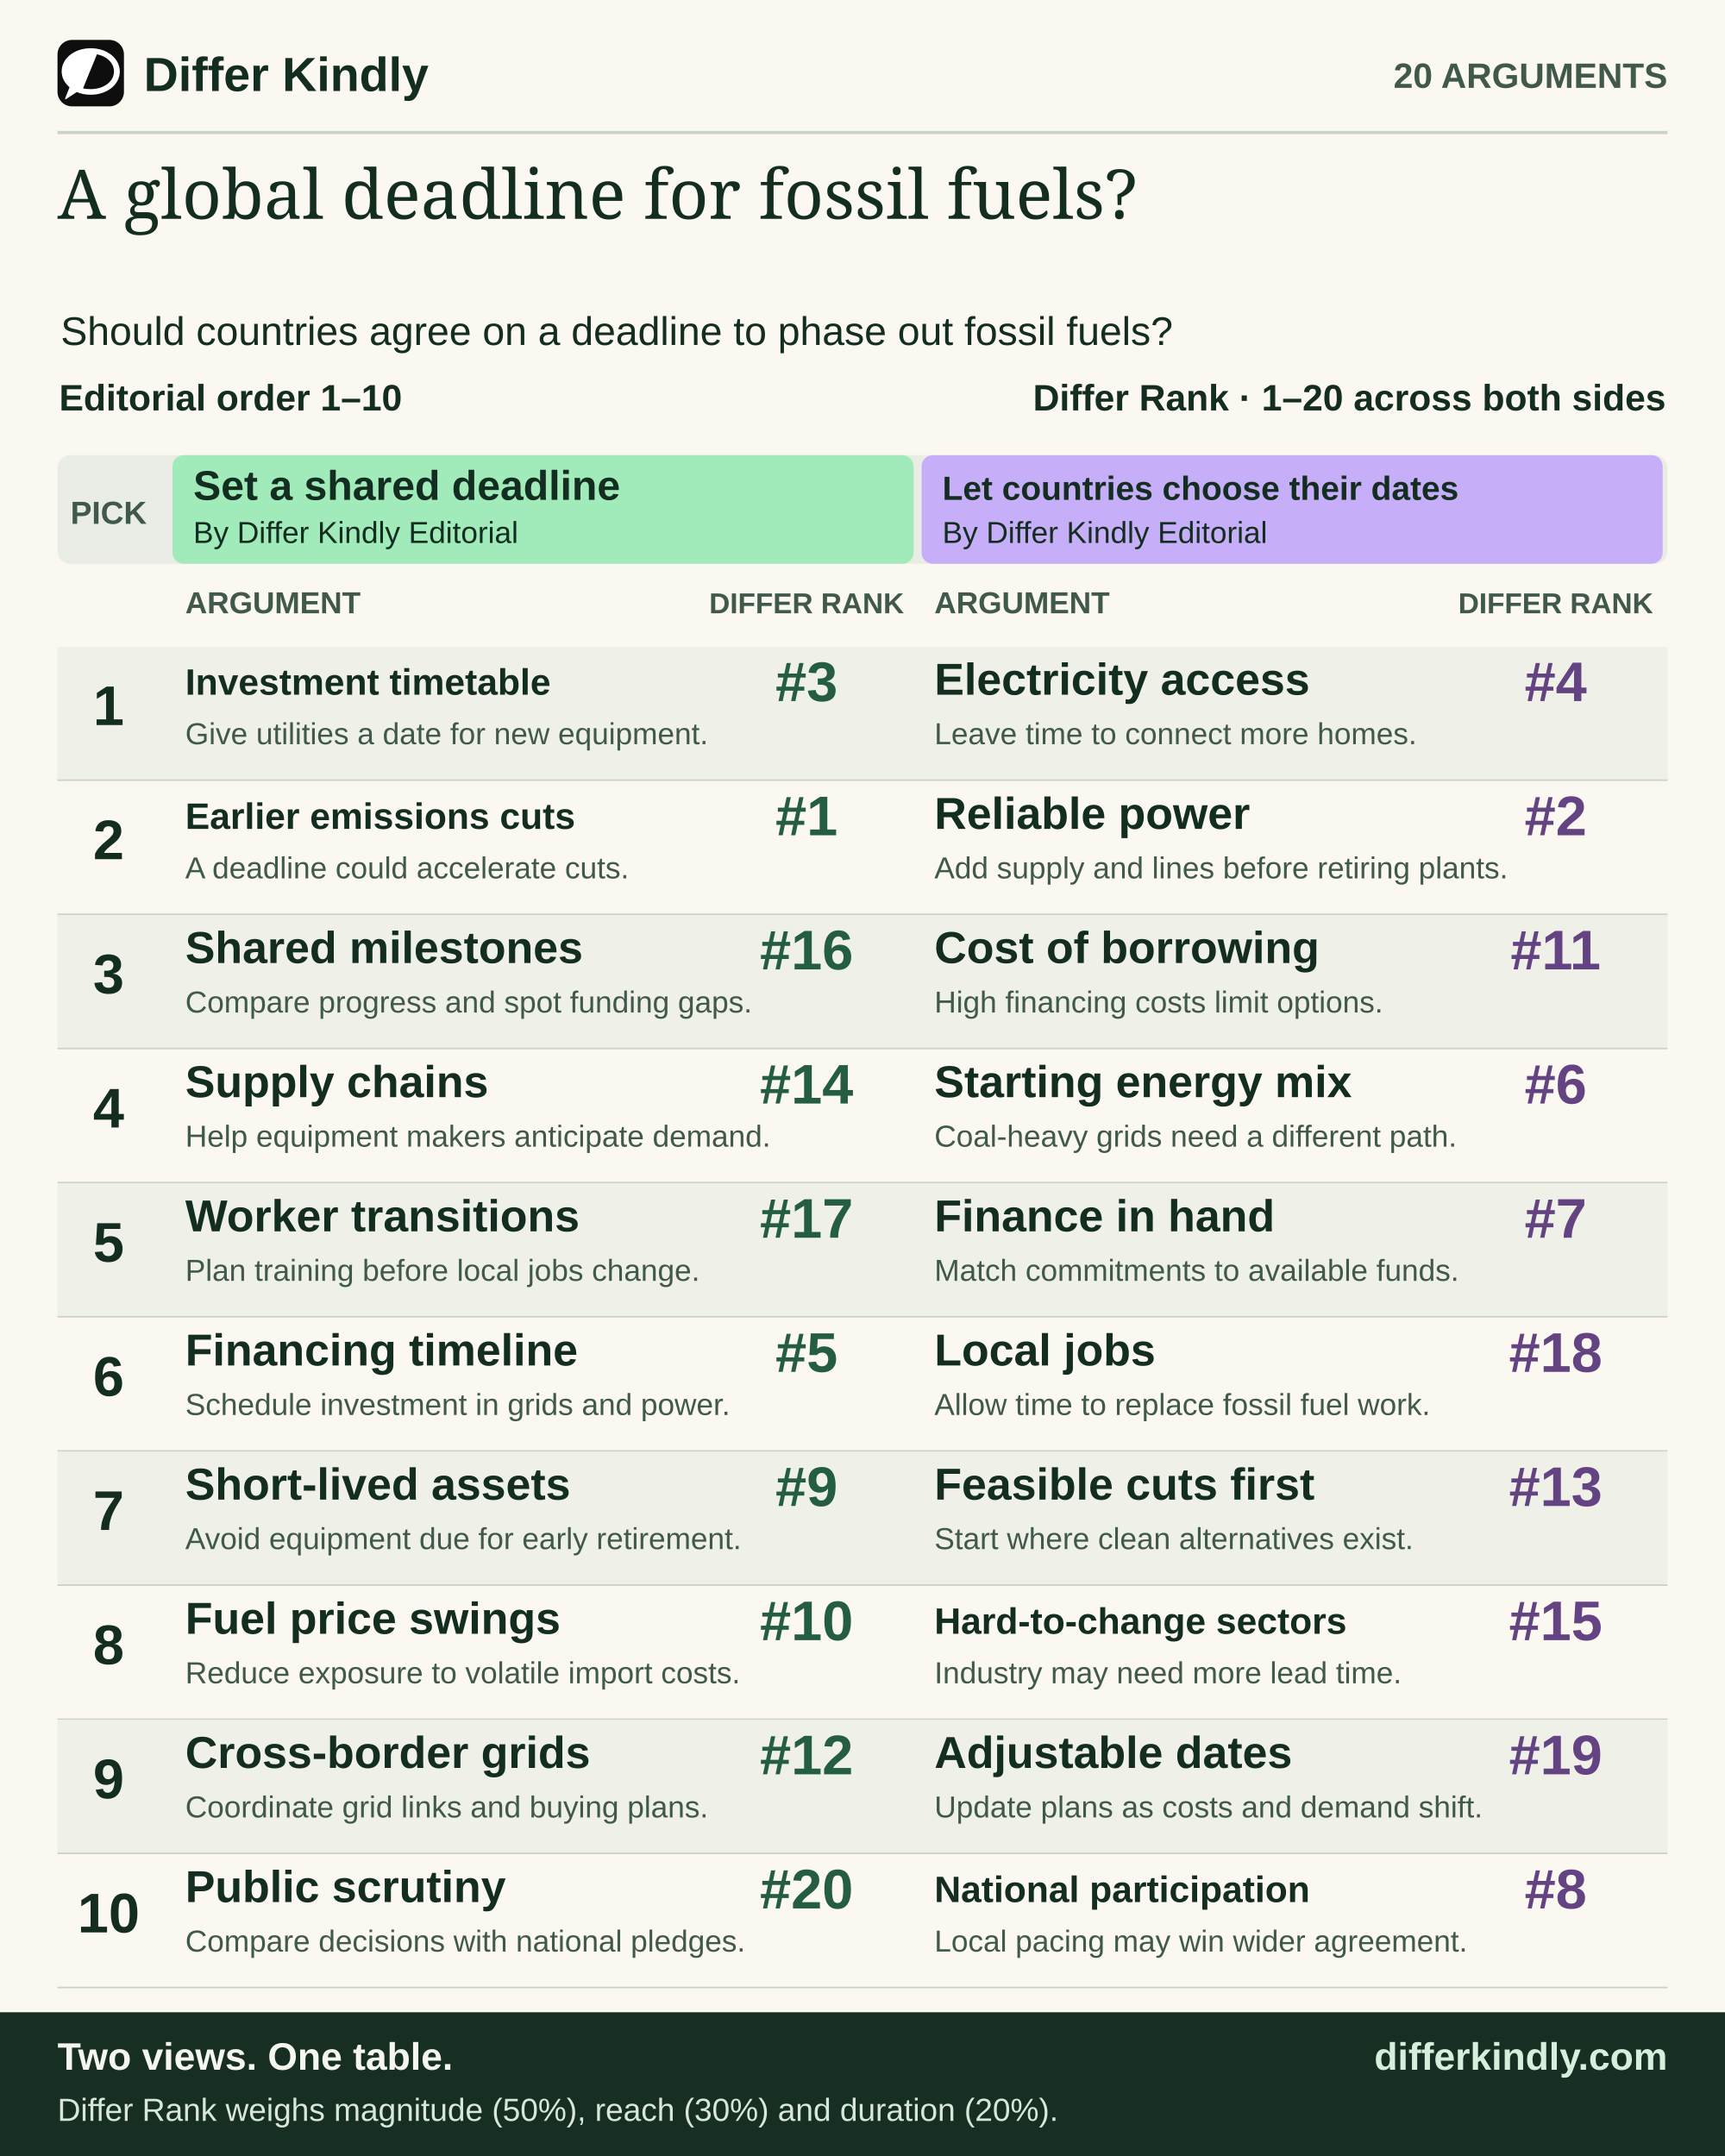
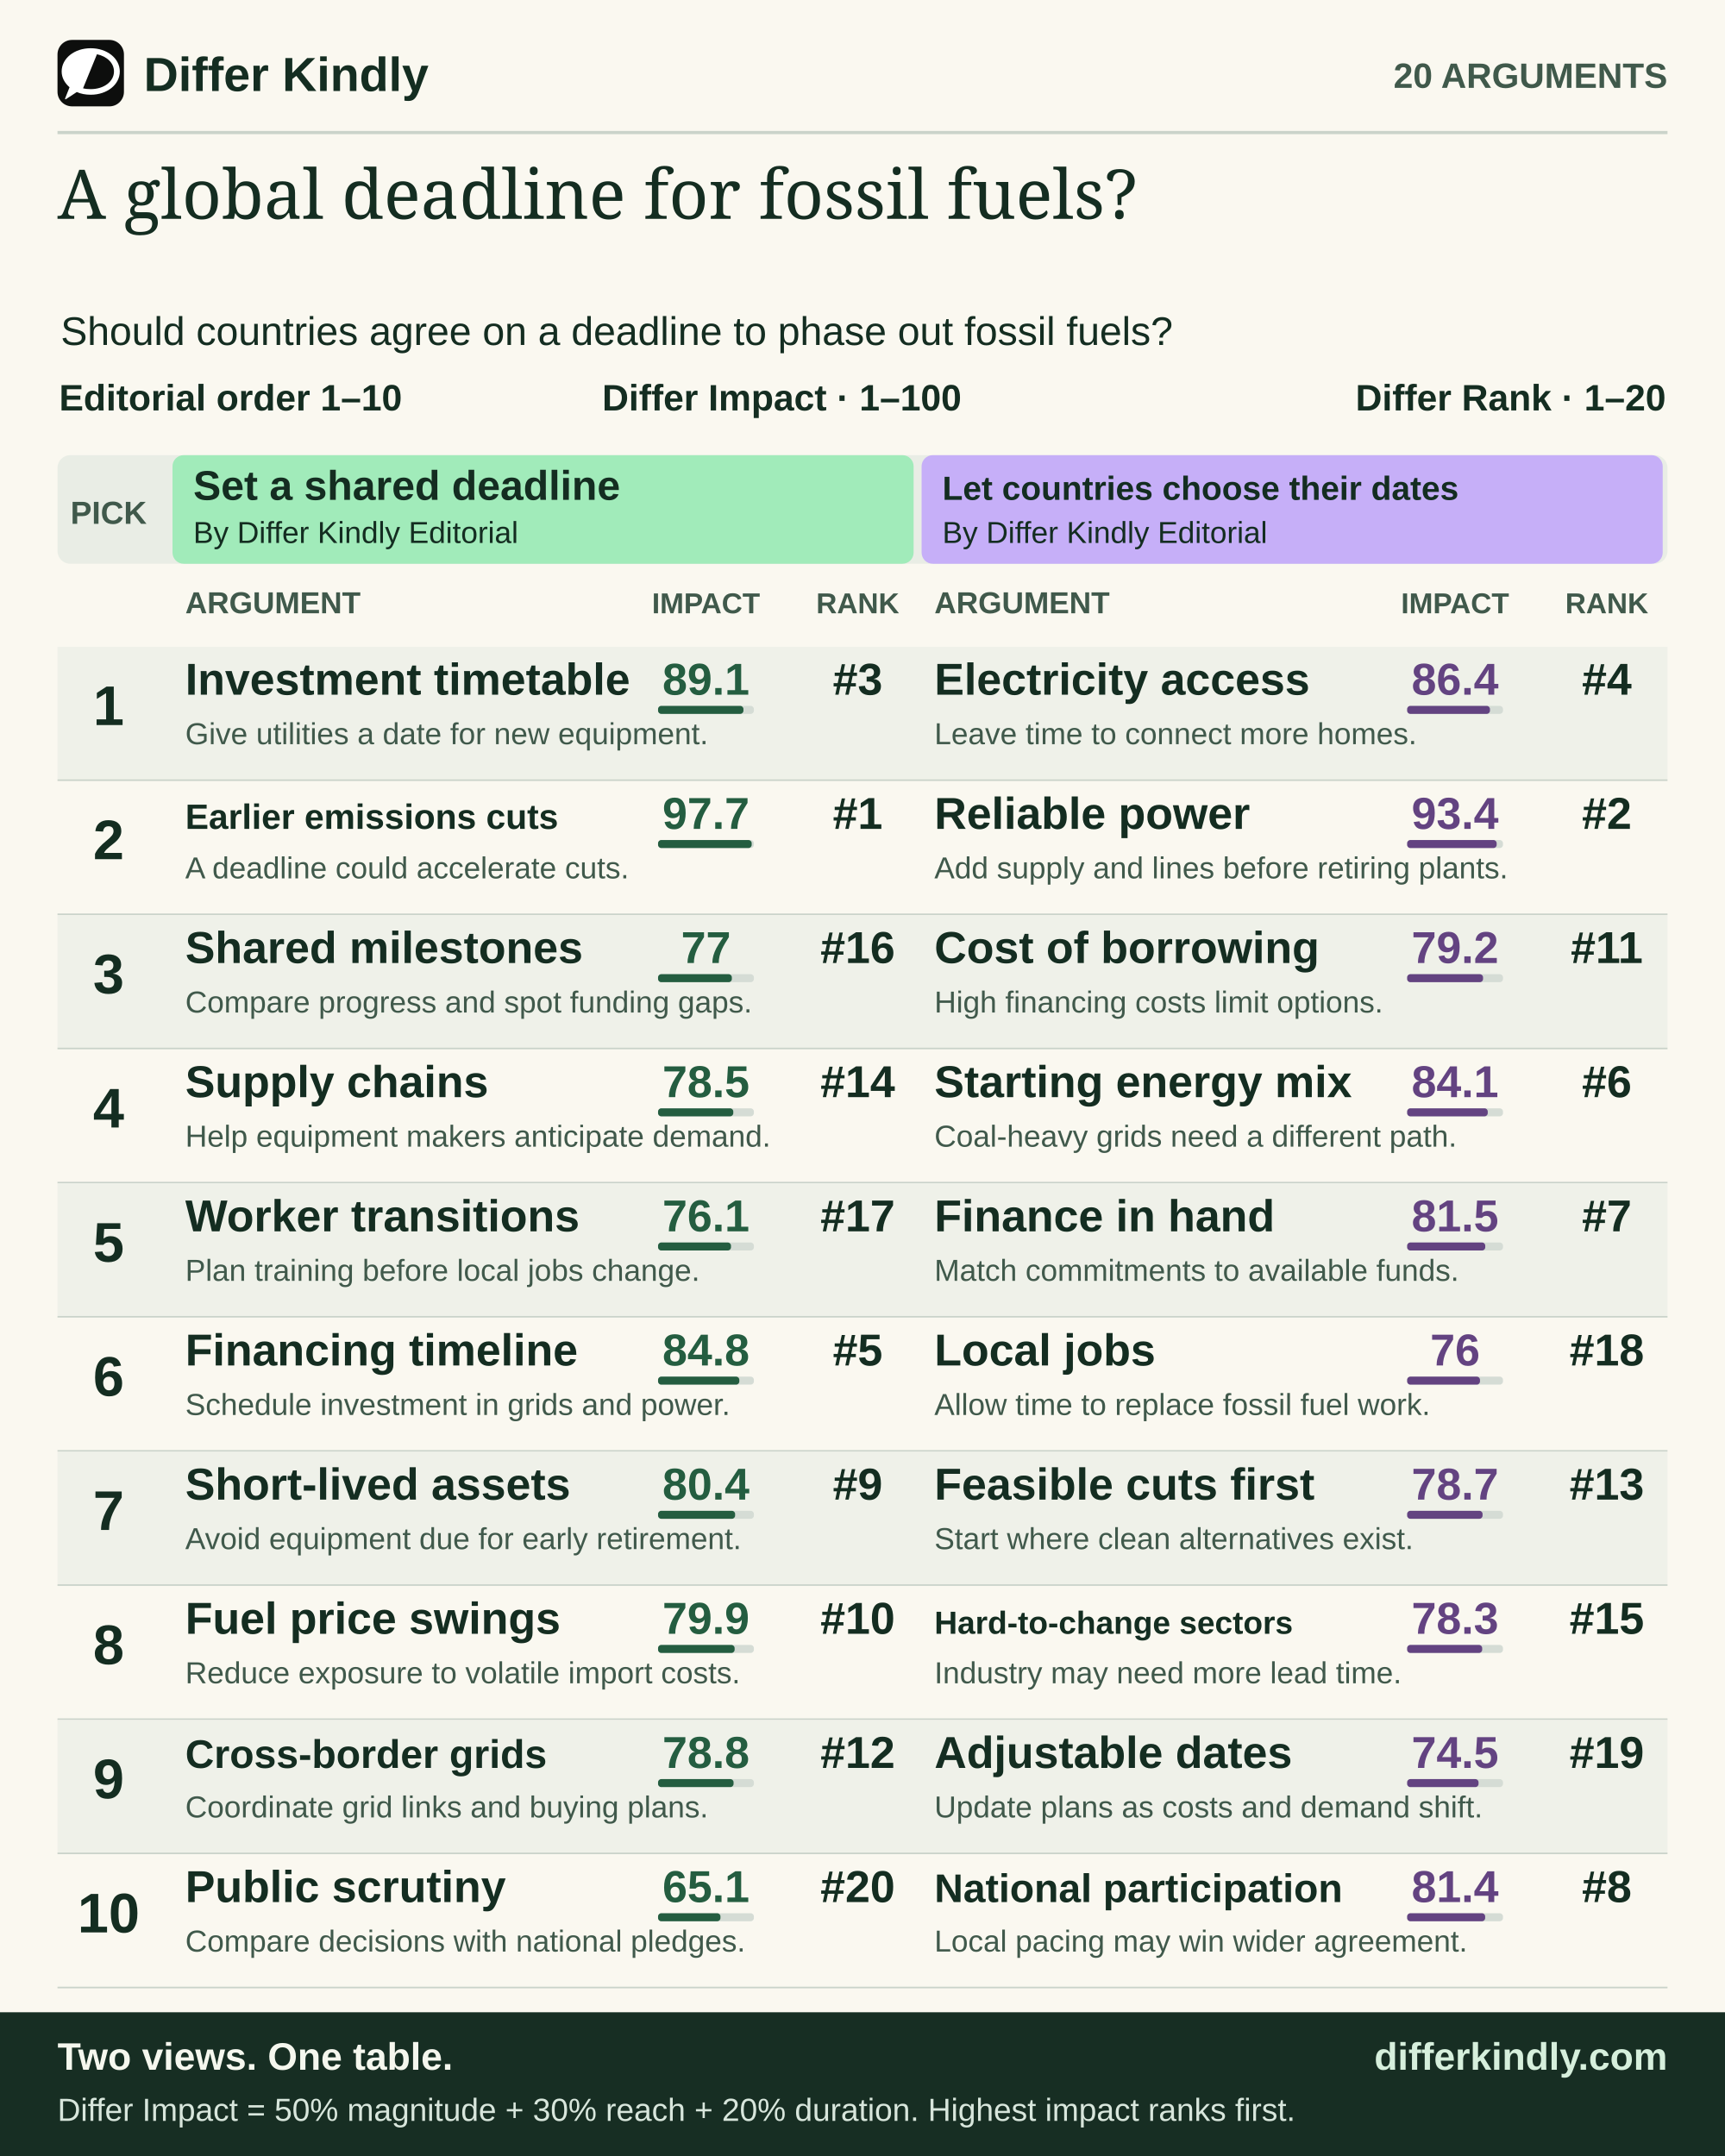
<svg xmlns="http://www.w3.org/2000/svg" width="1080" height="1350" viewBox="0 0 1080 1350" data-poster-format="impact-v2" data-rank-method="differ-rank-v1" role="img" font-family="Arial, sans-serif">
  <rect x="0" y="0" width="1080" height="1350" rx="0" fill="#faf8f0" />
  <g transform="translate(36 25) scale(1.30)">
    <rect width="32" height="32" rx="7" fill="#0d0e0d" />
    <path fill="white" fill-rule="evenodd" d="M16 4C23.9 4 30 8.9 30 15.2S23.9 26.4 16 26.4C13.6 26.4 11.3 26 9.3 25.1L4.1 28.5Q3.5 28.8 3.7 28.1L5.8 22.8C3.4 20.7 2 18.1 2 15.2C2 8.9 8.1 4 16 4ZM19 6.9L12.3 23.3C13.5 23.6 14.7 23.7 16 23.7C22.4 23.7 27.2 20 27.2 15.2C27.2 11.1 23.8 7.9 19 6.9Z" />
  </g>
  <text x="90" y="57" font-size="30" font-weight="700" fill="#142d21">Differ Kindly</text>
  <text x="1044" y="55" font-size="22" font-weight="700" fill="#40594b" text-anchor="end">20 ARGUMENTS</text>
  <rect x="36" y="82" width="1008" height="2" rx="0" fill="#cad3ca" />
  <text x="36" y="137" font-size="43" font-weight="500" fill="#142d21" font-family="Georgia, serif">A global deadline for fossil fuels?</text>
  <text x="38" y="216" font-size="25" font-weight="400" fill="#142d21">Should countries agree on a deadline to phase out fossil fuels?</text>
  <text x="37" y="257" font-size="23" font-weight="700" fill="#142d21">Editorial order 1–10</text>
-   <text x="1043" y="257" font-size="23" font-weight="700" fill="#142d21" text-anchor="end">Differ Rank · 1–20 across both sides</text>
+   <text x="377" y="257" font-size="23" font-weight="700" fill="#142d21">Differ Impact · 1–100</text>
+   <text x="1043" y="257" font-size="23" font-weight="700" fill="#142d21" text-anchor="end">Differ Rank · 1–20</text>
  <rect x="36" y="285" width="1008" height="68" rx="8" fill="#e9ede5" />
  <text x="68" y="328" font-size="20" font-weight="700" fill="#40594b" text-anchor="middle">PICK</text>
  <rect x="108" y="285" width="464" height="68" rx="7" fill="#a1ebba" />
  <text x="121" y="313" font-size="26" font-weight="700" fill="#142d21">Set a shared deadline</text>
  <text x="121" y="340" font-size="19" font-weight="500" fill="#142d21" data-byline="0">By Differ Kindly Editorial</text>
  <text x="116" y="384" font-size="19" font-weight="700" fill="#40594b">ARGUMENT</text>
-   <text x="505" y="384" font-size="18" font-weight="700" fill="#40594b" text-anchor="middle">DIFFER RANK</text>
+   <text x="442" y="384" font-size="18" font-weight="700" fill="#40594b" text-anchor="middle">IMPACT</text>
+   <text x="537" y="384" font-size="18" font-weight="700" fill="#40594b" text-anchor="middle">RANK</text>
  <rect x="577" y="285" width="464" height="68" rx="7" fill="#c6aff8" />
  <text x="590" y="313" font-size="21" font-weight="700" fill="#142d21">Let countries choose their dates</text>
  <text x="590" y="340" font-size="19" font-weight="500" fill="#142d21" data-byline="1">By Differ Kindly Editorial</text>
  <text x="585" y="384" font-size="19" font-weight="700" fill="#40594b">ARGUMENT</text>
-   <text x="974" y="384" font-size="18" font-weight="700" fill="#40594b" text-anchor="middle">DIFFER RANK</text>
+   <text x="911" y="384" font-size="18" font-weight="700" fill="#40594b" text-anchor="middle">IMPACT</text>
+   <text x="1006" y="384" font-size="18" font-weight="700" fill="#40594b" text-anchor="middle">RANK</text>
  <rect x="36" y="405" width="1008" height="83" rx="0" fill="#eff1e9" />
  <text x="68" y="454" font-size="35" font-weight="700" fill="#142d21" text-anchor="middle">1</text>
  <g data-argument-id="37b4a306-fc87-5b9c-b8cc-f2e75839834e" data-reader-id="37b4a306-fc87-5b9c-b8cc-f2e75839834e" data-rank="3" data-impact="89.1" data-author="Differ Kindly Editorial" data-confidence="moderate" data-explanation="Estimated magnitude 89/100, reach 86/100 and duration 94/100." data-pick="1" data-side="0">
    <path data-hit="" d="M108 405h464v83h-464z" fill="transparent" />
-     <text x="116" y="435" font-size="23" font-weight="700" fill="#142d21">Investment timetable</text>
-     <text x="505" y="439" font-size="35" font-weight="700" fill="#245d40" text-anchor="middle">#3</text>
+     <text x="116" y="435" font-size="28" font-weight="700" fill="#142d21">Investment timetable</text>
+     <text x="442" y="435" font-size="28" font-weight="700" fill="#245d40" text-anchor="middle" data-metric="impact">89.1</text>
+     <rect x="412" y="442" width="60" height="5" rx="2" fill="#d5dcd5" />
+     <rect x="412" y="442" width="53.46" height="5" rx="2" fill="#245d40" />
+     <text x="537" y="435" font-size="28" font-weight="700" fill="#142d21" text-anchor="middle" data-metric="rank">#3</text>
    <text x="116" y="466" font-size="19" font-weight="400" fill="#40594b">Give utilities a date for new equipment.</text>
  </g>
  <g data-argument-id="fefe37e4-f916-584b-9c5d-c8b0840533d1" data-reader-id="fefe37e4-f916-584b-9c5d-c8b0840533d1" data-rank="4" data-impact="86.4" data-author="Differ Kindly Editorial" data-confidence="moderate" data-explanation="Estimated magnitude 96/100, reach 64/100 and duration 96/100." data-pick="1" data-side="1">
    <path data-hit="" d="M577 405h464v83h-464z" fill="transparent" />
    <text x="585" y="435" font-size="28" font-weight="700" fill="#142d21">Electricity access</text>
-     <text x="974" y="439" font-size="35" font-weight="700" fill="#634381" text-anchor="middle">#4</text>
+     <text x="911" y="435" font-size="28" font-weight="700" fill="#634381" text-anchor="middle" data-metric="impact">86.4</text>
+     <rect x="881" y="442" width="60" height="5" rx="2" fill="#d5dcd5" />
+     <rect x="881" y="442" width="51.84" height="5" rx="2" fill="#634381" />
+     <text x="1006" y="435" font-size="28" font-weight="700" fill="#142d21" text-anchor="middle" data-metric="rank">#4</text>
    <text x="585" y="466" font-size="19" font-weight="400" fill="#40594b">Leave time to connect more homes.</text>
  </g>
  <rect x="36" y="488" width="1008" height="1" rx="0" fill="#cad3ca" />
  <text x="68" y="538" font-size="35" font-weight="700" fill="#142d21" text-anchor="middle">2</text>
  <g data-argument-id="2813818e-052f-5cbe-b276-6f66669b614e" data-reader-id="2813818e-052f-5cbe-b276-6f66669b614e" data-rank="1" data-impact="97.7" data-author="Differ Kindly Editorial" data-confidence="moderate" data-explanation="Estimated magnitude 97/100, reach 98/100 and duration 99/100." data-pick="2" data-side="0">
    <path data-hit="" d="M108 489h464v83h-464z" fill="transparent" />
-     <text x="116" y="519" font-size="23" font-weight="700" fill="#142d21">Earlier emissions cuts</text>
-     <text x="505" y="523" font-size="35" font-weight="700" fill="#245d40" text-anchor="middle">#1</text>
+     <text x="116" y="519" font-size="22" font-weight="700" fill="#142d21">Earlier emissions cuts</text>
+     <text x="442" y="519" font-size="28" font-weight="700" fill="#245d40" text-anchor="middle" data-metric="impact">97.7</text>
+     <rect x="412" y="526" width="60" height="5" rx="2" fill="#d5dcd5" />
+     <rect x="412" y="526" width="58.62" height="5" rx="2" fill="#245d40" />
+     <text x="537" y="519" font-size="28" font-weight="700" fill="#142d21" text-anchor="middle" data-metric="rank">#1</text>
    <text x="116" y="550" font-size="19" font-weight="400" fill="#40594b">A deadline could accelerate cuts.</text>
  </g>
  <g data-argument-id="a2b25734-66a6-5dac-9cb0-2e56f3264d87" data-reader-id="a2b25734-66a6-5dac-9cb0-2e56f3264d87" data-rank="2" data-impact="93.4" data-author="Differ Kindly Editorial" data-confidence="moderate" data-explanation="Estimated magnitude 94/100, reach 92/100 and duration 94/100." data-pick="2" data-side="1">
    <path data-hit="" d="M577 489h464v83h-464z" fill="transparent" />
    <text x="585" y="519" font-size="28" font-weight="700" fill="#142d21">Reliable power</text>
-     <text x="974" y="523" font-size="35" font-weight="700" fill="#634381" text-anchor="middle">#2</text>
+     <text x="911" y="519" font-size="28" font-weight="700" fill="#634381" text-anchor="middle" data-metric="impact">93.4</text>
+     <rect x="881" y="526" width="60" height="5" rx="2" fill="#d5dcd5" />
+     <rect x="881" y="526" width="56.04" height="5" rx="2" fill="#634381" />
+     <text x="1006" y="519" font-size="28" font-weight="700" fill="#142d21" text-anchor="middle" data-metric="rank">#2</text>
    <text x="585" y="550" font-size="19" font-weight="400" fill="#40594b">Add supply and lines before retiring plants.</text>
  </g>
  <rect x="36" y="572" width="1008" height="1" rx="0" fill="#cad3ca" />
  <rect x="36" y="573" width="1008" height="83" rx="0" fill="#eff1e9" />
  <text x="68" y="622" font-size="35" font-weight="700" fill="#142d21" text-anchor="middle">3</text>
  <g data-argument-id="b6f4fe3f-2dd0-55cc-ba52-3f3c281c2656" data-reader-id="b6f4fe3f-2dd0-55cc-ba52-3f3c281c2656" data-rank="16" data-impact="77" data-author="Differ Kindly Editorial" data-confidence="moderate" data-explanation="Estimated magnitude 71/100, reach 85/100 and duration 80/100." data-pick="3" data-side="0">
    <path data-hit="" d="M108 573h464v83h-464z" fill="transparent" />
    <text x="116" y="603" font-size="28" font-weight="700" fill="#142d21">Shared milestones</text>
-     <text x="505" y="607" font-size="35" font-weight="700" fill="#245d40" text-anchor="middle">#16</text>
+     <text x="442" y="603" font-size="28" font-weight="700" fill="#245d40" text-anchor="middle" data-metric="impact">77</text>
+     <rect x="412" y="610" width="60" height="5" rx="2" fill="#d5dcd5" />
+     <rect x="412" y="610" width="46.2" height="5" rx="2" fill="#245d40" />
+     <text x="537" y="603" font-size="28" font-weight="700" fill="#142d21" text-anchor="middle" data-metric="rank">#16</text>
    <text x="116" y="634" font-size="19" font-weight="400" fill="#40594b">Compare progress and spot funding gaps.</text>
  </g>
  <g data-argument-id="962d73e7-4811-5709-8be0-c853d7645114" data-reader-id="962d73e7-4811-5709-8be0-c853d7645114" data-rank="11" data-impact="79.2" data-author="Differ Kindly Editorial" data-confidence="moderate" data-explanation="Estimated magnitude 82/100, reach 70/100 and duration 86/100." data-pick="3" data-side="1">
    <path data-hit="" d="M577 573h464v83h-464z" fill="transparent" />
    <text x="585" y="603" font-size="28" font-weight="700" fill="#142d21">Cost of borrowing</text>
-     <text x="974" y="607" font-size="35" font-weight="700" fill="#634381" text-anchor="middle">#11</text>
+     <text x="911" y="603" font-size="28" font-weight="700" fill="#634381" text-anchor="middle" data-metric="impact">79.2</text>
+     <rect x="881" y="610" width="60" height="5" rx="2" fill="#d5dcd5" />
+     <rect x="881" y="610" width="47.52" height="5" rx="2" fill="#634381" />
+     <text x="1006" y="603" font-size="28" font-weight="700" fill="#142d21" text-anchor="middle" data-metric="rank">#11</text>
    <text x="585" y="634" font-size="19" font-weight="400" fill="#40594b">High financing costs limit options.</text>
  </g>
  <rect x="36" y="656" width="1008" height="1" rx="0" fill="#cad3ca" />
  <text x="68" y="706" font-size="35" font-weight="700" fill="#142d21" text-anchor="middle">4</text>
  <g data-argument-id="e6ee1db9-b620-5fd0-a2a2-0d28ad9e1421" data-reader-id="e6ee1db9-b620-5fd0-a2a2-0d28ad9e1421" data-rank="14" data-impact="78.5" data-author="Differ Kindly Editorial" data-confidence="moderate" data-explanation="Estimated magnitude 77/100, reach 76/100 and duration 86/100." data-pick="4" data-side="0">
    <path data-hit="" d="M108 657h464v83h-464z" fill="transparent" />
    <text x="116" y="687" font-size="28" font-weight="700" fill="#142d21">Supply chains</text>
-     <text x="505" y="691" font-size="35" font-weight="700" fill="#245d40" text-anchor="middle">#14</text>
+     <text x="442" y="687" font-size="28" font-weight="700" fill="#245d40" text-anchor="middle" data-metric="impact">78.5</text>
+     <rect x="412" y="694" width="60" height="5" rx="2" fill="#d5dcd5" />
+     <rect x="412" y="694" width="47.1" height="5" rx="2" fill="#245d40" />
+     <text x="537" y="687" font-size="28" font-weight="700" fill="#142d21" text-anchor="middle" data-metric="rank">#14</text>
    <text x="116" y="718" font-size="19" font-weight="400" fill="#40594b">Help equipment makers anticipate demand.</text>
  </g>
  <g data-argument-id="a602158a-446b-5e96-b233-9645355eacd9" data-reader-id="a602158a-446b-5e96-b233-9645355eacd9" data-rank="6" data-impact="84.1" data-author="Differ Kindly Editorial" data-confidence="high" data-explanation="Estimated magnitude 84/100, reach 81/100 and duration 89/100." data-pick="4" data-side="1">
    <path data-hit="" d="M577 657h464v83h-464z" fill="transparent" />
    <text x="585" y="687" font-size="28" font-weight="700" fill="#142d21">Starting energy mix</text>
-     <text x="974" y="691" font-size="35" font-weight="700" fill="#634381" text-anchor="middle">#6</text>
+     <text x="911" y="687" font-size="28" font-weight="700" fill="#634381" text-anchor="middle" data-metric="impact">84.1</text>
+     <rect x="881" y="694" width="60" height="5" rx="2" fill="#d5dcd5" />
+     <rect x="881" y="694" width="50.46" height="5" rx="2" fill="#634381" />
+     <text x="1006" y="687" font-size="28" font-weight="700" fill="#142d21" text-anchor="middle" data-metric="rank">#6</text>
    <text x="585" y="718" font-size="19" font-weight="400" fill="#40594b">Coal-heavy grids need a different path.</text>
  </g>
  <rect x="36" y="740" width="1008" height="1" rx="0" fill="#cad3ca" />
  <rect x="36" y="741" width="1008" height="83" rx="0" fill="#eff1e9" />
  <text x="68" y="790" font-size="35" font-weight="700" fill="#142d21" text-anchor="middle">5</text>
  <g data-argument-id="d23fa8b1-ed81-5529-bb85-60c357669dc7" data-reader-id="d23fa8b1-ed81-5529-bb85-60c357669dc7" data-rank="17" data-impact="76.1" data-author="Differ Kindly Editorial" data-confidence="moderate" data-explanation="Estimated magnitude 88/100, reach 49/100 and duration 87/100." data-pick="5" data-side="0">
    <path data-hit="" d="M108 741h464v83h-464z" fill="transparent" />
    <text x="116" y="771" font-size="28" font-weight="700" fill="#142d21">Worker transitions</text>
-     <text x="505" y="775" font-size="35" font-weight="700" fill="#245d40" text-anchor="middle">#17</text>
+     <text x="442" y="771" font-size="28" font-weight="700" fill="#245d40" text-anchor="middle" data-metric="impact">76.1</text>
+     <rect x="412" y="778" width="60" height="5" rx="2" fill="#d5dcd5" />
+     <rect x="412" y="778" width="45.66" height="5" rx="2" fill="#245d40" />
+     <text x="537" y="771" font-size="28" font-weight="700" fill="#142d21" text-anchor="middle" data-metric="rank">#17</text>
    <text x="116" y="802" font-size="19" font-weight="400" fill="#40594b">Plan training before local jobs change.</text>
  </g>
  <g data-argument-id="6d5612f4-b8d8-5a69-a9da-b983ae26e68b" data-reader-id="6d5612f4-b8d8-5a69-a9da-b983ae26e68b" data-rank="7" data-impact="81.5" data-author="Differ Kindly Editorial" data-confidence="moderate" data-explanation="Estimated magnitude 83/100, reach 76/100 and duration 86/100." data-pick="5" data-side="1">
    <path data-hit="" d="M577 741h464v83h-464z" fill="transparent" />
    <text x="585" y="771" font-size="28" font-weight="700" fill="#142d21">Finance in hand</text>
-     <text x="974" y="775" font-size="35" font-weight="700" fill="#634381" text-anchor="middle">#7</text>
+     <text x="911" y="771" font-size="28" font-weight="700" fill="#634381" text-anchor="middle" data-metric="impact">81.5</text>
+     <rect x="881" y="778" width="60" height="5" rx="2" fill="#d5dcd5" />
+     <rect x="881" y="778" width="48.9" height="5" rx="2" fill="#634381" />
+     <text x="1006" y="771" font-size="28" font-weight="700" fill="#142d21" text-anchor="middle" data-metric="rank">#7</text>
    <text x="585" y="802" font-size="19" font-weight="400" fill="#40594b">Match commitments to available funds.</text>
  </g>
  <rect x="36" y="824" width="1008" height="1" rx="0" fill="#cad3ca" />
  <text x="68" y="874" font-size="35" font-weight="700" fill="#142d21" text-anchor="middle">6</text>
  <g data-argument-id="397f018a-e5e2-5ad0-ad8c-97d510493f72" data-reader-id="397f018a-e5e2-5ad0-ad8c-97d510493f72" data-rank="5" data-impact="84.8" data-author="Differ Kindly Editorial" data-confidence="moderate" data-explanation="Estimated magnitude 84/100, reach 82/100 and duration 91/100." data-pick="6" data-side="0">
    <path data-hit="" d="M108 825h464v83h-464z" fill="transparent" />
    <text x="116" y="855" font-size="28" font-weight="700" fill="#142d21">Financing timeline</text>
-     <text x="505" y="859" font-size="35" font-weight="700" fill="#245d40" text-anchor="middle">#5</text>
+     <text x="442" y="855" font-size="28" font-weight="700" fill="#245d40" text-anchor="middle" data-metric="impact">84.8</text>
+     <rect x="412" y="862" width="60" height="5" rx="2" fill="#d5dcd5" />
+     <rect x="412" y="862" width="50.88" height="5" rx="2" fill="#245d40" />
+     <text x="537" y="855" font-size="28" font-weight="700" fill="#142d21" text-anchor="middle" data-metric="rank">#5</text>
    <text x="116" y="886" font-size="19" font-weight="400" fill="#40594b">Schedule investment in grids and power.</text>
  </g>
  <g data-argument-id="5986d995-b270-5b21-85a8-4da28bac45d5" data-reader-id="5986d995-b270-5b21-85a8-4da28bac45d5" data-rank="18" data-impact="76" data-author="Differ Kindly Editorial" data-confidence="moderate" data-explanation="Estimated magnitude 89/100, reach 47/100 and duration 87/100." data-pick="6" data-side="1">
    <path data-hit="" d="M577 825h464v83h-464z" fill="transparent" />
    <text x="585" y="855" font-size="28" font-weight="700" fill="#142d21">Local jobs</text>
-     <text x="974" y="859" font-size="35" font-weight="700" fill="#634381" text-anchor="middle">#18</text>
+     <text x="911" y="855" font-size="28" font-weight="700" fill="#634381" text-anchor="middle" data-metric="impact">76</text>
+     <rect x="881" y="862" width="60" height="5" rx="2" fill="#d5dcd5" />
+     <rect x="881" y="862" width="45.6" height="5" rx="2" fill="#634381" />
+     <text x="1006" y="855" font-size="28" font-weight="700" fill="#142d21" text-anchor="middle" data-metric="rank">#18</text>
    <text x="585" y="886" font-size="19" font-weight="400" fill="#40594b">Allow time to replace fossil fuel work.</text>
  </g>
  <rect x="36" y="908" width="1008" height="1" rx="0" fill="#cad3ca" />
  <rect x="36" y="909" width="1008" height="83" rx="0" fill="#eff1e9" />
  <text x="68" y="958" font-size="35" font-weight="700" fill="#142d21" text-anchor="middle">7</text>
  <g data-argument-id="2cd462d7-63e2-5214-8967-909efbb11ac9" data-reader-id="2cd462d7-63e2-5214-8967-909efbb11ac9" data-rank="9" data-impact="80.4" data-author="Differ Kindly Editorial" data-confidence="moderate" data-explanation="Estimated magnitude 82/100, reach 72/100 and duration 89/100." data-pick="7" data-side="0">
    <path data-hit="" d="M108 909h464v83h-464z" fill="transparent" />
    <text x="116" y="939" font-size="28" font-weight="700" fill="#142d21">Short-lived assets</text>
-     <text x="505" y="943" font-size="35" font-weight="700" fill="#245d40" text-anchor="middle">#9</text>
+     <text x="442" y="939" font-size="28" font-weight="700" fill="#245d40" text-anchor="middle" data-metric="impact">80.4</text>
+     <rect x="412" y="946" width="60" height="5" rx="2" fill="#d5dcd5" />
+     <rect x="412" y="946" width="48.24" height="5" rx="2" fill="#245d40" />
+     <text x="537" y="939" font-size="28" font-weight="700" fill="#142d21" text-anchor="middle" data-metric="rank">#9</text>
    <text x="116" y="970" font-size="19" font-weight="400" fill="#40594b">Avoid equipment due for early retirement.</text>
  </g>
  <g data-argument-id="3787b42c-3ccf-55e1-8f16-24f62f901d90" data-reader-id="3787b42c-3ccf-55e1-8f16-24f62f901d90" data-rank="13" data-impact="78.7" data-author="Differ Kindly Editorial" data-confidence="moderate" data-explanation="Estimated magnitude 80/100, reach 77/100 and duration 78/100." data-pick="7" data-side="1">
    <path data-hit="" d="M577 909h464v83h-464z" fill="transparent" />
    <text x="585" y="939" font-size="28" font-weight="700" fill="#142d21">Feasible cuts first</text>
-     <text x="974" y="943" font-size="35" font-weight="700" fill="#634381" text-anchor="middle">#13</text>
+     <text x="911" y="939" font-size="28" font-weight="700" fill="#634381" text-anchor="middle" data-metric="impact">78.7</text>
+     <rect x="881" y="946" width="60" height="5" rx="2" fill="#d5dcd5" />
+     <rect x="881" y="946" width="47.22" height="5" rx="2" fill="#634381" />
+     <text x="1006" y="939" font-size="28" font-weight="700" fill="#142d21" text-anchor="middle" data-metric="rank">#13</text>
    <text x="585" y="970" font-size="19" font-weight="400" fill="#40594b">Start where clean alternatives exist.</text>
  </g>
  <rect x="36" y="992" width="1008" height="1" rx="0" fill="#cad3ca" />
  <text x="68" y="1042" font-size="35" font-weight="700" fill="#142d21" text-anchor="middle">8</text>
  <g data-argument-id="ad5a6ebf-d5a5-51c5-ac35-9eebccce7a7a" data-reader-id="ad5a6ebf-d5a5-51c5-ac35-9eebccce7a7a" data-rank="10" data-impact="79.9" data-author="Differ Kindly Editorial" data-confidence="moderate" data-explanation="Estimated magnitude 79/100, reach 78/100 and duration 85/100." data-pick="8" data-side="0">
    <path data-hit="" d="M108 993h464v83h-464z" fill="transparent" />
    <text x="116" y="1023" font-size="28" font-weight="700" fill="#142d21">Fuel price swings</text>
-     <text x="505" y="1027" font-size="35" font-weight="700" fill="#245d40" text-anchor="middle">#10</text>
+     <text x="442" y="1023" font-size="28" font-weight="700" fill="#245d40" text-anchor="middle" data-metric="impact">79.9</text>
+     <rect x="412" y="1030" width="60" height="5" rx="2" fill="#d5dcd5" />
+     <rect x="412" y="1030" width="47.94" height="5" rx="2" fill="#245d40" />
+     <text x="537" y="1023" font-size="28" font-weight="700" fill="#142d21" text-anchor="middle" data-metric="rank">#10</text>
    <text x="116" y="1054" font-size="19" font-weight="400" fill="#40594b">Reduce exposure to volatile import costs.</text>
  </g>
  <g data-argument-id="5fe0c043-a1e3-5e1b-b55a-9d0653cc1733" data-reader-id="5fe0c043-a1e3-5e1b-b55a-9d0653cc1733" data-rank="15" data-impact="78.3" data-author="Differ Kindly Editorial" data-confidence="moderate" data-explanation="Estimated magnitude 81/100, reach 68/100 and duration 87/100." data-pick="8" data-side="1">
    <path data-hit="" d="M577 993h464v83h-464z" fill="transparent" />
-     <text x="585" y="1023" font-size="23" font-weight="700" fill="#142d21">Hard-to-change sectors</text>
-     <text x="974" y="1027" font-size="35" font-weight="700" fill="#634381" text-anchor="middle">#15</text>
+     <text x="585" y="1023" font-size="20" font-weight="700" fill="#142d21">Hard-to-change sectors</text>
+     <text x="911" y="1023" font-size="28" font-weight="700" fill="#634381" text-anchor="middle" data-metric="impact">78.3</text>
+     <rect x="881" y="1030" width="60" height="5" rx="2" fill="#d5dcd5" />
+     <rect x="881" y="1030" width="46.98" height="5" rx="2" fill="#634381" />
+     <text x="1006" y="1023" font-size="28" font-weight="700" fill="#142d21" text-anchor="middle" data-metric="rank">#15</text>
    <text x="585" y="1054" font-size="19" font-weight="400" fill="#40594b">Industry may need more lead time.</text>
  </g>
  <rect x="36" y="1076" width="1008" height="1" rx="0" fill="#cad3ca" />
  <rect x="36" y="1077" width="1008" height="83" rx="0" fill="#eff1e9" />
  <text x="68" y="1126" font-size="35" font-weight="700" fill="#142d21" text-anchor="middle">9</text>
  <g data-argument-id="ffb5e2fc-8a2c-5242-9761-e0f02f99c89b" data-reader-id="ffb5e2fc-8a2c-5242-9761-e0f02f99c89b" data-rank="12" data-impact="78.8" data-author="Differ Kindly Editorial" data-confidence="moderate" data-explanation="Estimated magnitude 78/100, reach 72/100 and duration 91/100." data-pick="9" data-side="0">
    <path data-hit="" d="M108 1077h464v83h-464z" fill="transparent" />
-     <text x="116" y="1107" font-size="28" font-weight="700" fill="#142d21">Cross-border grids</text>
-     <text x="505" y="1111" font-size="35" font-weight="700" fill="#245d40" text-anchor="middle">#12</text>
+     <text x="116" y="1107" font-size="25" font-weight="700" fill="#142d21">Cross-border grids</text>
+     <text x="442" y="1107" font-size="28" font-weight="700" fill="#245d40" text-anchor="middle" data-metric="impact">78.8</text>
+     <rect x="412" y="1114" width="60" height="5" rx="2" fill="#d5dcd5" />
+     <rect x="412" y="1114" width="47.28" height="5" rx="2" fill="#245d40" />
+     <text x="537" y="1107" font-size="28" font-weight="700" fill="#142d21" text-anchor="middle" data-metric="rank">#12</text>
    <text x="116" y="1138" font-size="19" font-weight="400" fill="#40594b">Coordinate grid links and buying plans.</text>
  </g>
  <g data-argument-id="cb8b62df-e1b6-50a1-9c94-4ecf304d99e7" data-reader-id="cb8b62df-e1b6-50a1-9c94-4ecf304d99e7" data-rank="19" data-impact="74.5" data-author="Differ Kindly Editorial" data-confidence="moderate" data-explanation="Estimated magnitude 71/100, reach 78/100 and duration 78/100." data-pick="9" data-side="1">
    <path data-hit="" d="M577 1077h464v83h-464z" fill="transparent" />
    <text x="585" y="1107" font-size="28" font-weight="700" fill="#142d21">Adjustable dates</text>
-     <text x="974" y="1111" font-size="35" font-weight="700" fill="#634381" text-anchor="middle">#19</text>
+     <text x="911" y="1107" font-size="28" font-weight="700" fill="#634381" text-anchor="middle" data-metric="impact">74.5</text>
+     <rect x="881" y="1114" width="60" height="5" rx="2" fill="#d5dcd5" />
+     <rect x="881" y="1114" width="44.7" height="5" rx="2" fill="#634381" />
+     <text x="1006" y="1107" font-size="28" font-weight="700" fill="#142d21" text-anchor="middle" data-metric="rank">#19</text>
    <text x="585" y="1138" font-size="19" font-weight="400" fill="#40594b">Update plans as costs and demand shift.</text>
  </g>
  <rect x="36" y="1160" width="1008" height="1" rx="0" fill="#cad3ca" />
  <text x="68" y="1210" font-size="35" font-weight="700" fill="#142d21" text-anchor="middle">10</text>
  <g data-argument-id="f26fa93a-5a74-5b09-b6c6-4a3e8ffeef82" data-reader-id="f26fa93a-5a74-5b09-b6c6-4a3e8ffeef82" data-rank="20" data-impact="65.1" data-author="Differ Kindly Editorial" data-confidence="moderate" data-explanation="Estimated magnitude 55/100, reach 78/100 and duration 71/100." data-pick="10" data-side="0">
    <path data-hit="" d="M108 1161h464v83h-464z" fill="transparent" />
    <text x="116" y="1191" font-size="28" font-weight="700" fill="#142d21">Public scrutiny</text>
-     <text x="505" y="1195" font-size="35" font-weight="700" fill="#245d40" text-anchor="middle">#20</text>
+     <text x="442" y="1191" font-size="28" font-weight="700" fill="#245d40" text-anchor="middle" data-metric="impact">65.1</text>
+     <rect x="412" y="1198" width="60" height="5" rx="2" fill="#d5dcd5" />
+     <rect x="412" y="1198" width="39.06" height="5" rx="2" fill="#245d40" />
+     <text x="537" y="1191" font-size="28" font-weight="700" fill="#142d21" text-anchor="middle" data-metric="rank">#20</text>
    <text x="116" y="1222" font-size="19" font-weight="400" fill="#40594b">Compare decisions with national pledges.</text>
  </g>
  <g data-argument-id="423bc884-7476-524c-84d8-37bd3532d30f" data-reader-id="423bc884-7476-524c-84d8-37bd3532d30f" data-rank="8" data-impact="81.4" data-author="Differ Kindly Editorial" data-confidence="low" data-explanation="Estimated magnitude 78/100, reach 86/100 and duration 83/100." data-pick="10" data-side="1">
    <path data-hit="" d="M577 1161h464v83h-464z" fill="transparent" />
-     <text x="585" y="1191" font-size="23" font-weight="700" fill="#142d21">National participation</text>
-     <text x="974" y="1195" font-size="35" font-weight="700" fill="#634381" text-anchor="middle">#8</text>
+     <text x="585" y="1191" font-size="25" font-weight="700" fill="#142d21">National participation</text>
+     <text x="911" y="1191" font-size="28" font-weight="700" fill="#634381" text-anchor="middle" data-metric="impact">81.4</text>
+     <rect x="881" y="1198" width="60" height="5" rx="2" fill="#d5dcd5" />
+     <rect x="881" y="1198" width="48.84" height="5" rx="2" fill="#634381" />
+     <text x="1006" y="1191" font-size="28" font-weight="700" fill="#142d21" text-anchor="middle" data-metric="rank">#8</text>
    <text x="585" y="1222" font-size="19" font-weight="400" fill="#40594b">Local pacing may win wider agreement.</text>
  </g>
  <rect x="36" y="1244" width="1008" height="1" rx="0" fill="#cad3ca" />
  <rect x="0" y="1260" width="1080" height="90" rx="0" fill="#172e23" />
  <text x="36" y="1296" font-size="24" font-weight="700" fill="#f5f7ee" data-activity="">Two views. One table.</text>
  <text x="1044" y="1296" font-size="24" font-weight="700" fill="#d6efdc" text-anchor="end">differkindly.com</text>
-   <text x="36" y="1328" font-size="20" font-weight="400" fill="#d8e6dc" data-rubric="">Differ Rank weighs magnitude (50%), reach (30%) and duration (20%).</text>
+   <text x="36" y="1328" font-size="20" font-weight="400" fill="#d8e6dc" data-rubric="">Differ Impact = 50% magnitude + 30% reach + 20% duration. Highest impact ranks first.</text>
</svg>
